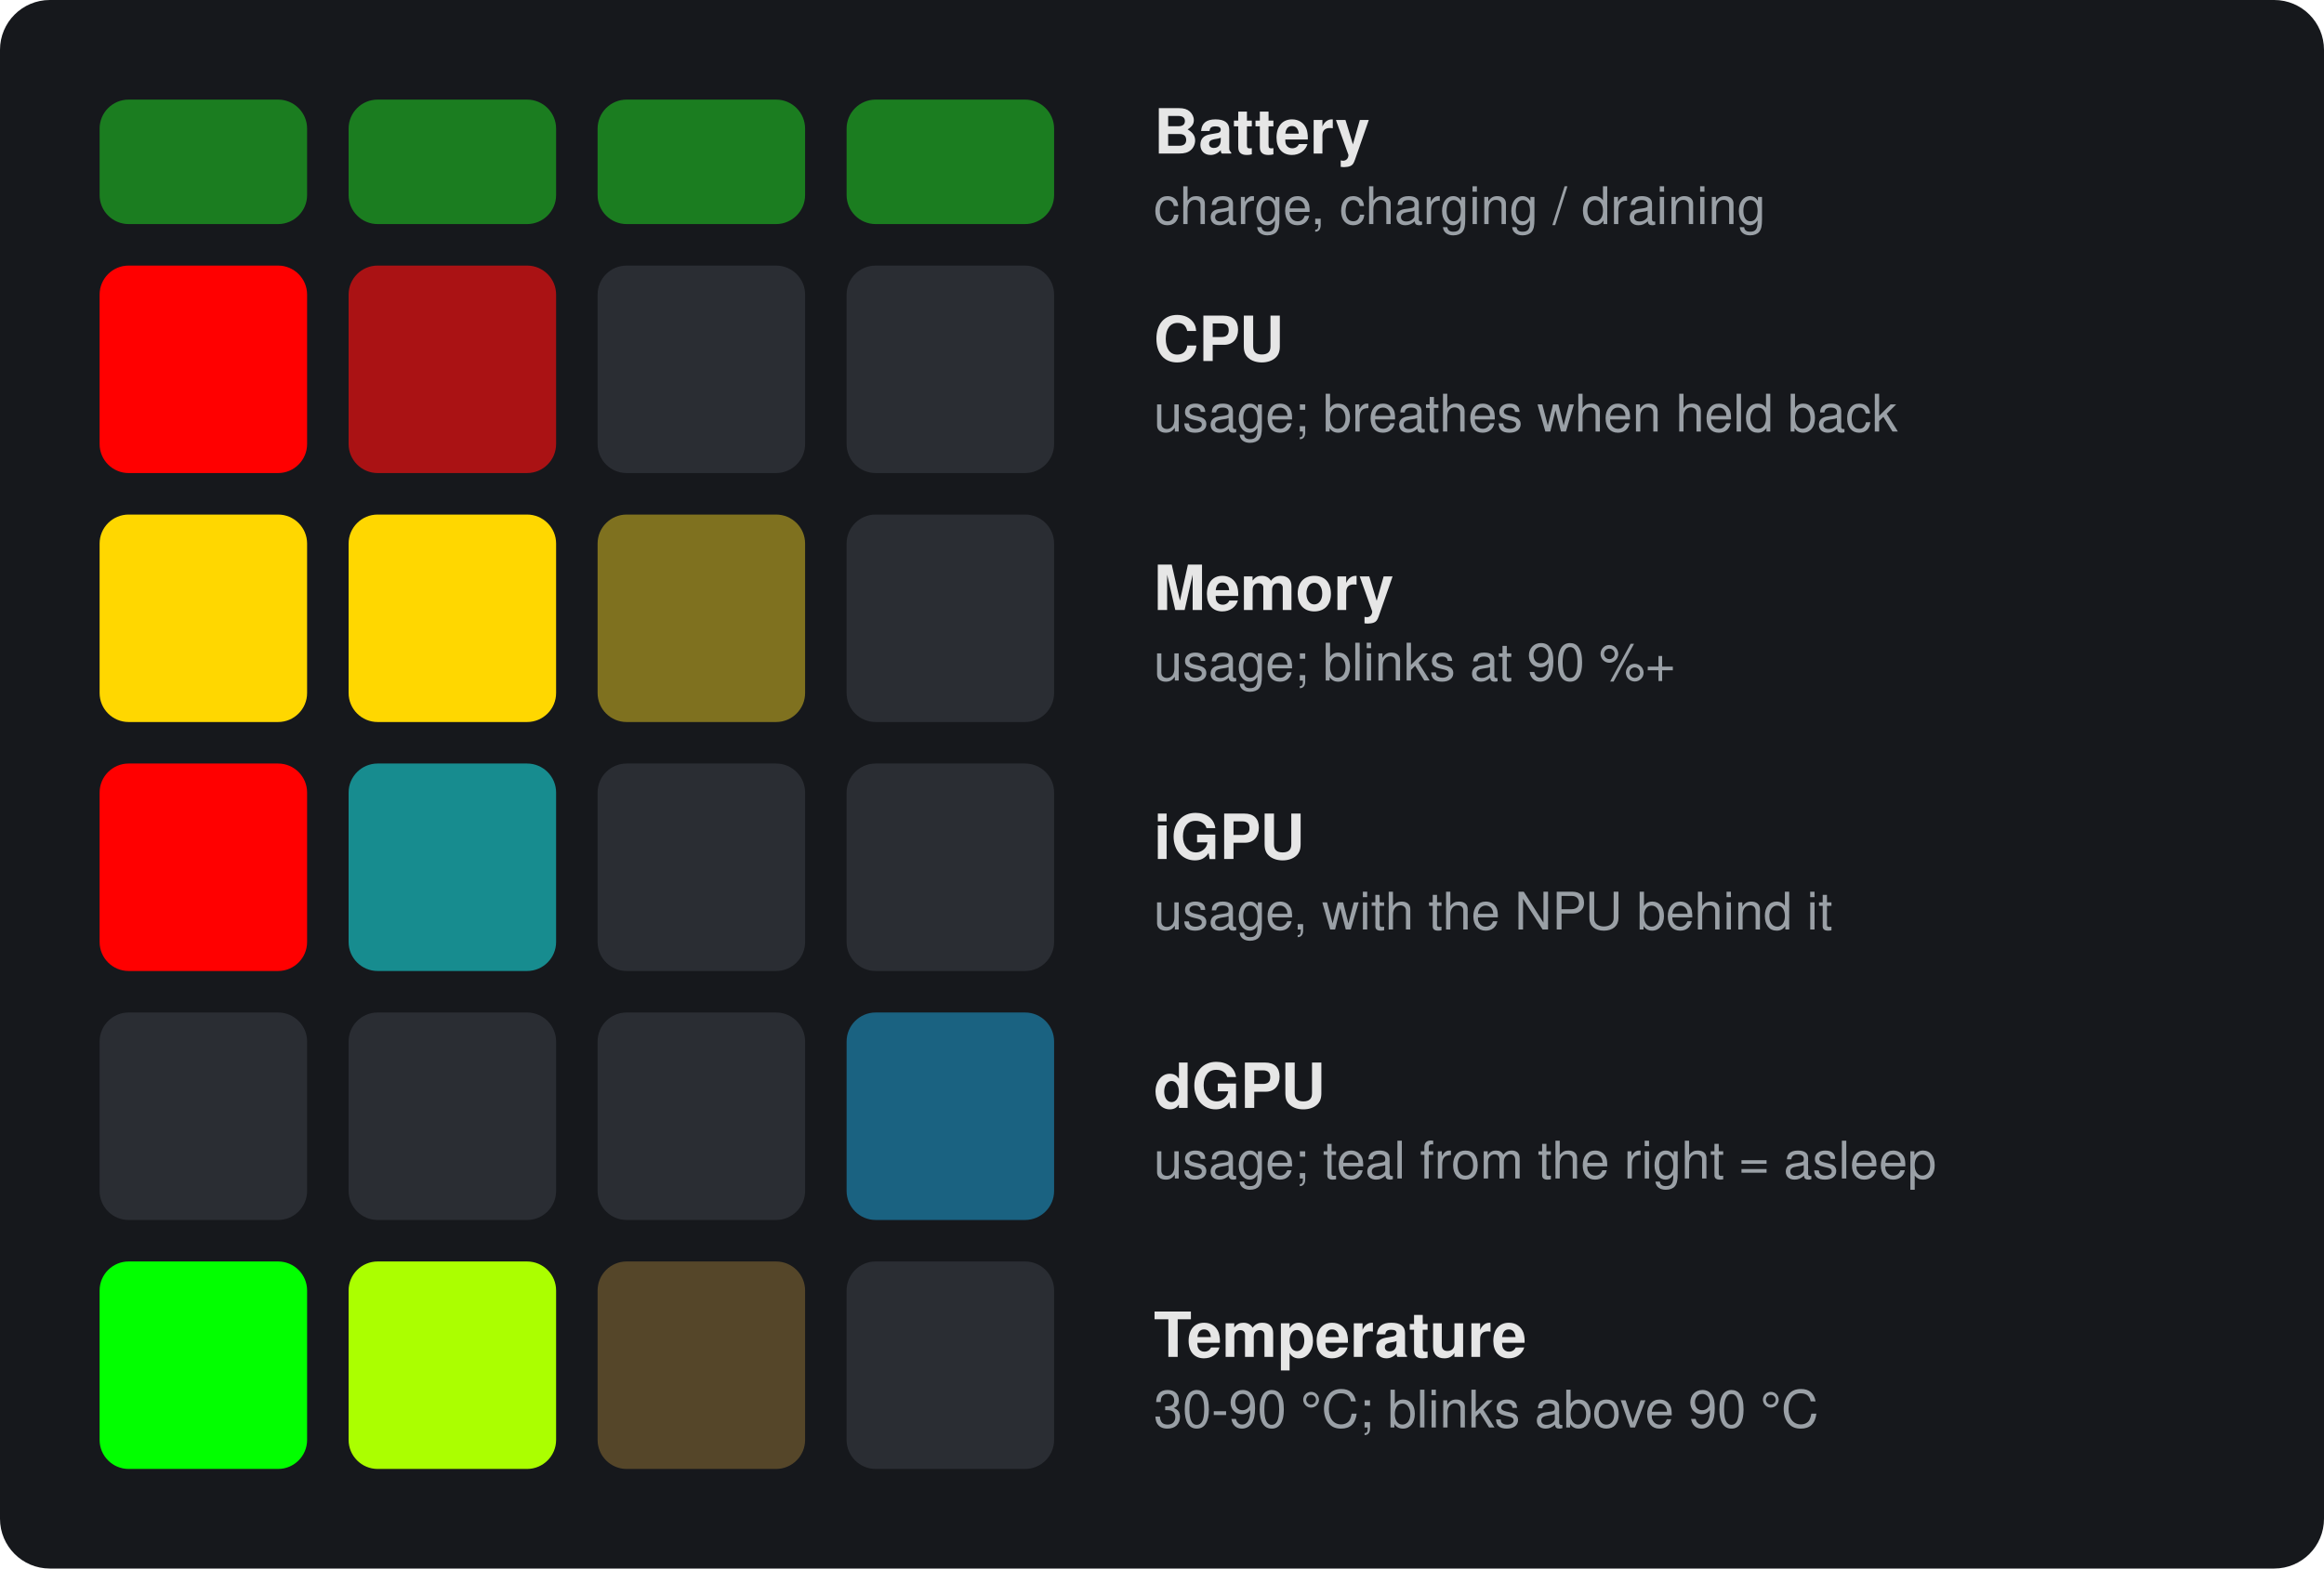
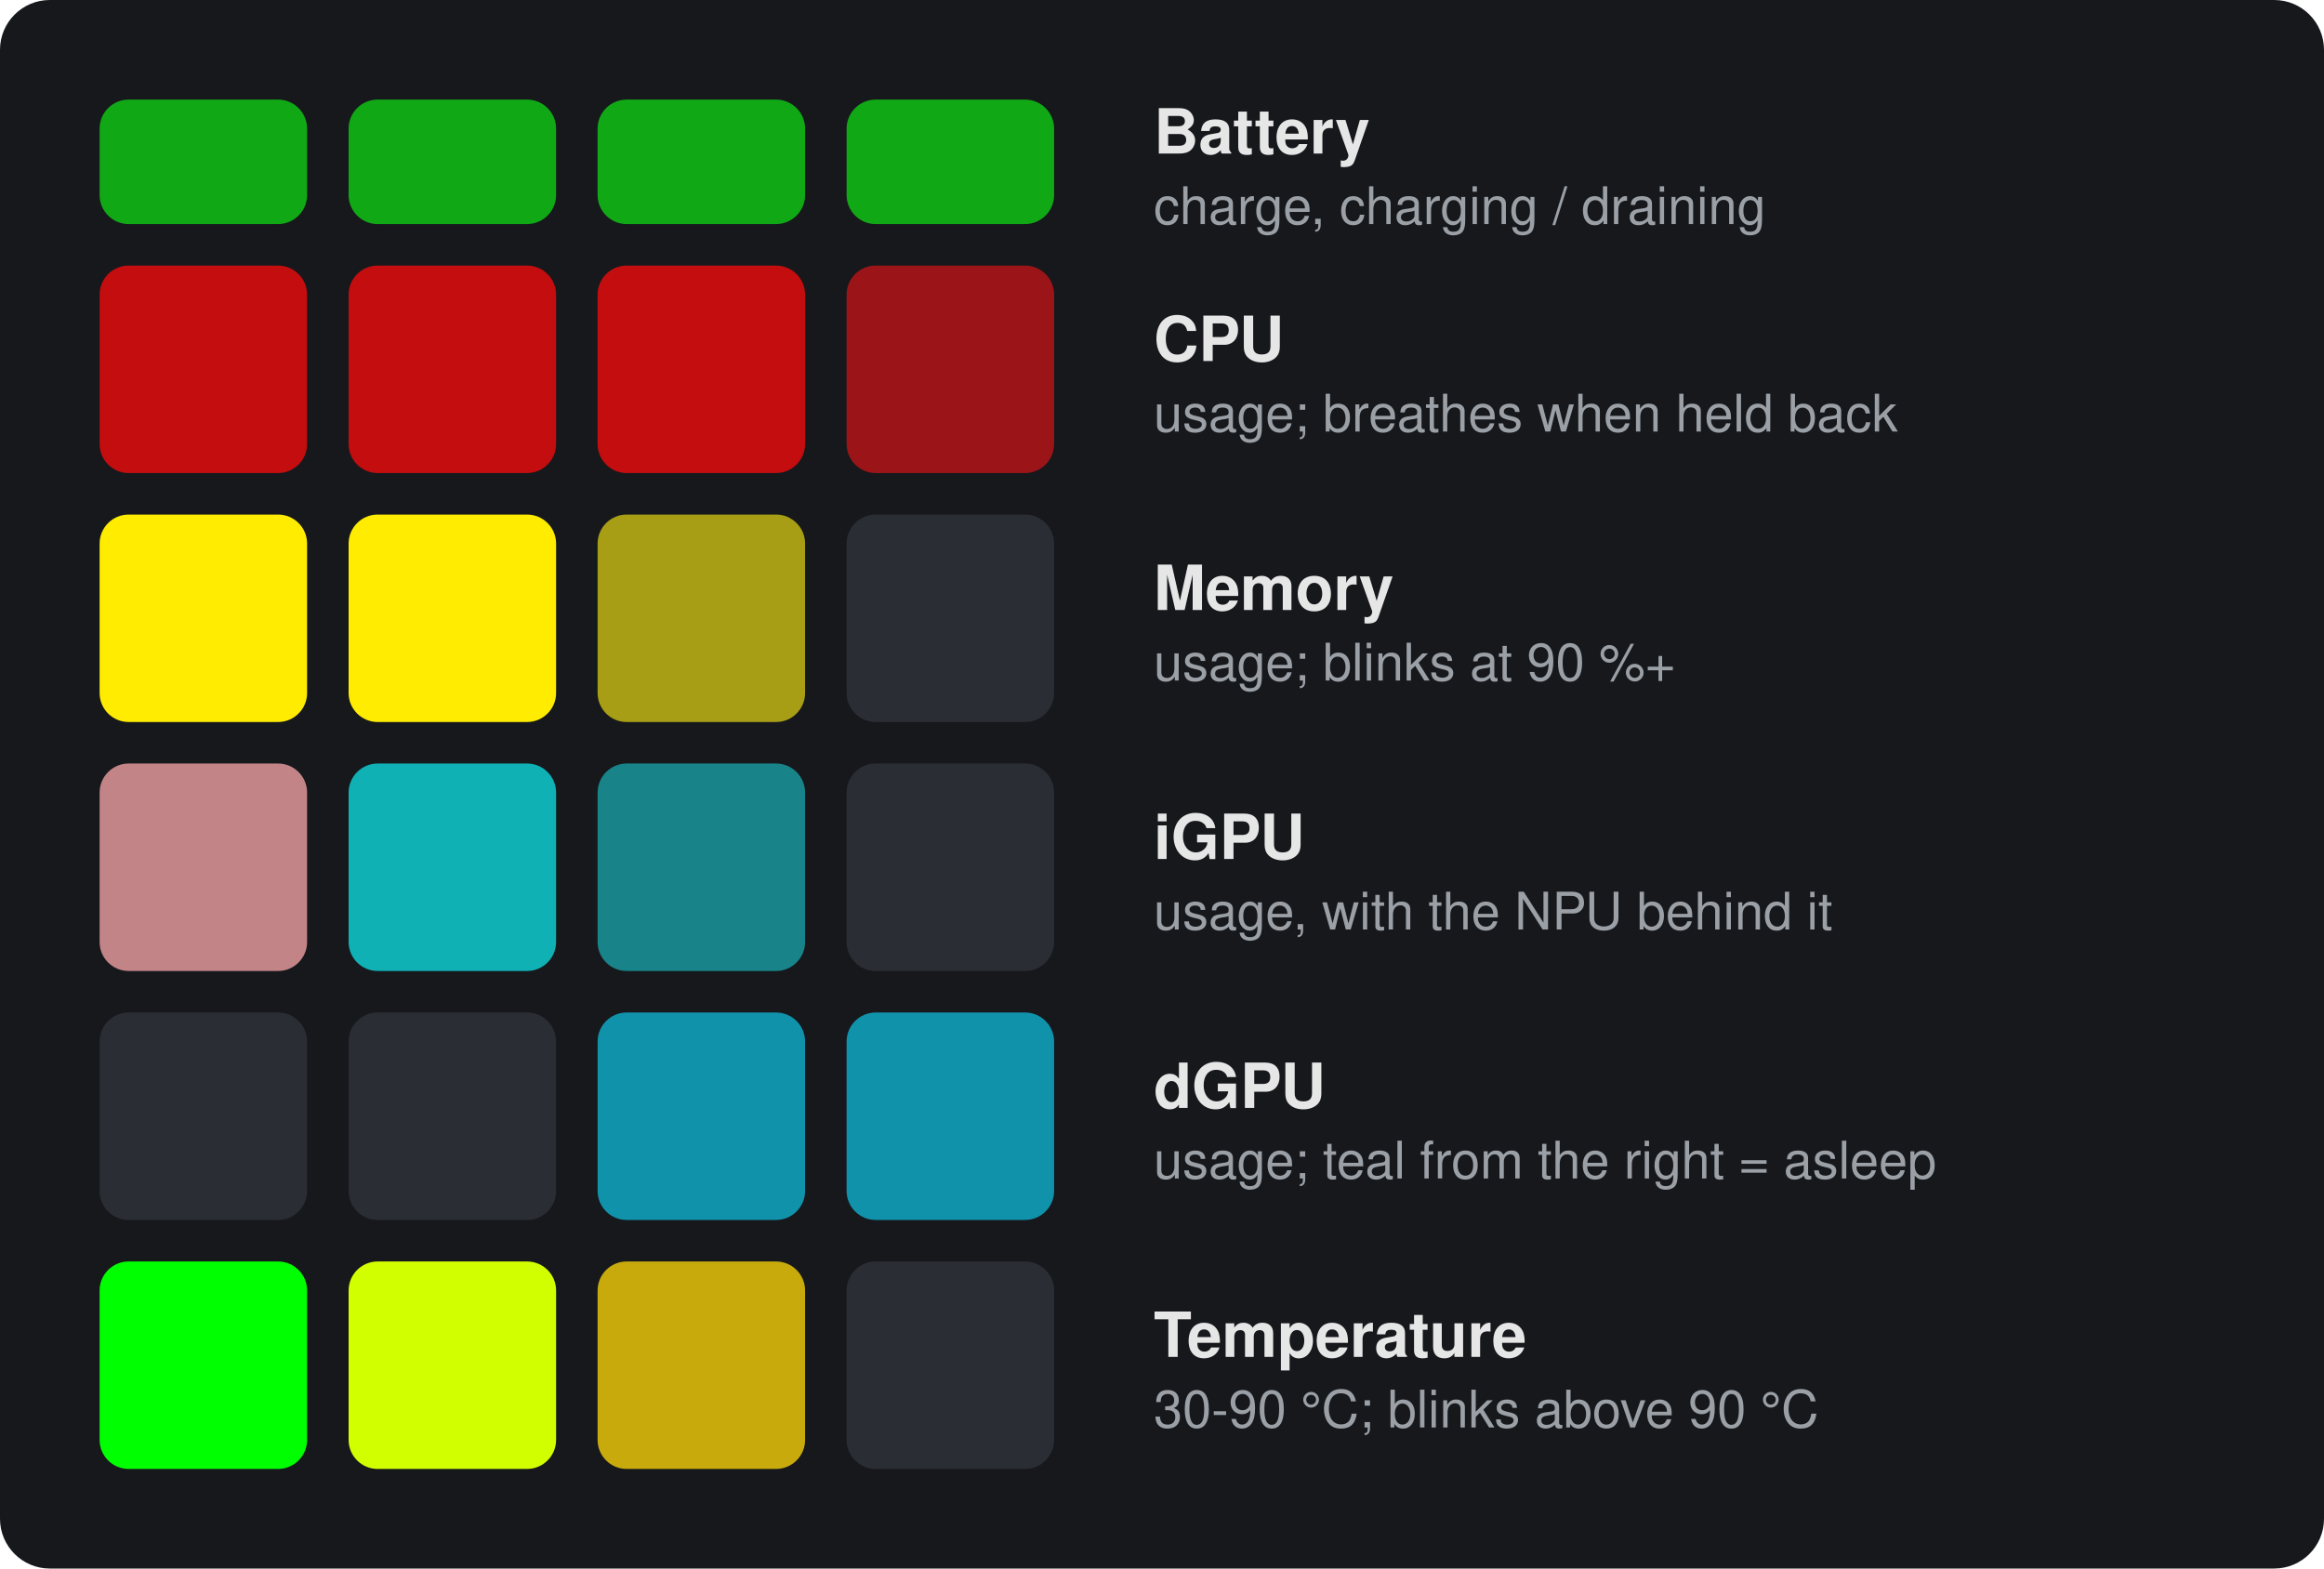
- <svg xmlns="http://www.w3.org/2000/svg" width="560" height="378" viewBox="0 0 560 378" role="img" aria-label="The macropad's six rows">
+ <svg xmlns="http://www.w3.org/2000/svg" width="560" height="378" viewBox="0 0 560 378" role="img" aria-label="The macropad's six rows, live">
  <rect width="560" height="378" rx="12" fill="#16181c" />
-   <rect x="24" y="24" width="50" height="30" rx="7" fill="#1b7d20" />
-   <rect x="84" y="24" width="50" height="30" rx="7" fill="#1b7d20" />
-   <rect x="144" y="24" width="50" height="30" rx="7" fill="#1b7d20" />
-   <rect x="204" y="24" width="50" height="30" rx="7" fill="#1b7d20" />
+   <style>.a{animation:12.288s linear infinite}.s{animation:12.288s step-end infinite}@media (prefers-reduced-motion:reduce){.a,.s{animation:none}}@keyframes a1{0%{fill:#ff0000}32.55%{fill:#ff0000}32.81%{fill:#d10a0b}34.11%{fill:#c00d0f}34.9%{fill:#bb0e10}35.94%{fill:#bf0d0f}39.06%{fill:#ee0404}41.15%{fill:#fe0000}42.97%{fill:#f50202}46.09%{fill:#c60c0e}47.4%{fill:#bb0e10}48.44%{fill:#bf0d0f}51.56%{fill:#ee0404}53.65%{fill:#fe0000}55.47%{fill:#f50202}58.59%{fill:#c60c0e}59.9%{fill:#bb0e10}60.94%{fill:#bf0d0f}64.06%{fill:#ee0404}66.15%{fill:#fe0000}67.97%{fill:#f50202}71.09%{fill:#c60c0e}72.66%{fill:#bb0e10}73.44%{fill:#bf0d0f}74.74%{fill:#d10a0b}75%{fill:#ff0000}99.74%{fill:#ff0000}100%{fill:#ff0000}}@keyframes a2{0%{fill:#8e181b}3.65%{fill:#8e181b}5.99%{fill:#a51316}7.03%{fill:#a51316}9.11%{fill:#b51012}10.16%{fill:#b51012}12.5%{fill:#c60c0e}13.54%{fill:#c60c0e}15.62%{fill:#d2090b}16.67%{fill:#d2090b}22.14%{fill:#ea0405}26.3%{fill:#f40203}28.65%{fill:#ff0000}32.55%{fill:#ff0000}32.81%{fill:#d10a0b}34.11%{fill:#c00d0f}34.9%{fill:#bb0e10}35.94%{fill:#bf0d0f}39.06%{fill:#ee0404}41.15%{fill:#fe0000}42.97%{fill:#f50202}46.09%{fill:#c60c0e}47.4%{fill:#bb0e10}48.44%{fill:#bf0d0f}51.56%{fill:#ee0404}53.65%{fill:#fe0000}55.47%{fill:#f50202}58.59%{fill:#c60c0e}59.9%{fill:#bb0e10}60.94%{fill:#bf0d0f}64.06%{fill:#ee0404}66.15%{fill:#fe0000}67.97%{fill:#f50202}71.09%{fill:#c60c0e}72.66%{fill:#bb0e10}73.44%{fill:#bf0d0f}74.74%{fill:#d10a0b}75%{fill:#ff0000}76.56%{fill:#ff0000}76.82%{fill:#e90505}77.08%{fill:#ca0b0d}77.34%{fill:#a21416}77.6%{fill:#8e181b}99.74%{fill:#8e181b}100%{fill:#8e181b}}@keyframes a3{0%{fill:#2a2d33}28.39%{fill:#2a2d33}28.65%{fill:#3b292f}29.69%{fill:#3b292f}29.95%{fill:#4e252a}30.21%{fill:#4e252a}30.73%{fill:#612126}30.99%{fill:#612126}31.51%{fill:#6e1f23}32.03%{fill:#741d21}32.81%{fill:#731e22}33.07%{fill:#8b191c}33.33%{fill:#9c1518}34.11%{fill:#ba0f10}34.38%{fill:#be0e10}35.16%{fill:#bb0e10}35.94%{fill:#bf0d0f}39.06%{fill:#ee0404}41.15%{fill:#fe0000}42.97%{fill:#f50202}46.09%{fill:#c60c0e}47.4%{fill:#bb0e10}48.44%{fill:#bf0d0f}51.56%{fill:#ee0404}53.65%{fill:#fe0000}55.47%{fill:#f50202}58.59%{fill:#c60c0e}59.9%{fill:#bb0e10}60.94%{fill:#bf0d0f}64.06%{fill:#ee0404}66.15%{fill:#fe0000}67.97%{fill:#f50202}71.09%{fill:#c60c0e}72.66%{fill:#bb0e10}73.44%{fill:#bf0d0f}74.74%{fill:#d10a0b}75%{fill:#ff0000}75.52%{fill:#ff0000}75.78%{fill:#e70506}76.3%{fill:#a31416}76.56%{fill:#592328}76.82%{fill:#2a2d33}99.74%{fill:#2a2d33}100%{fill:#2a2d33}}@keyframes a4{0%{fill:#2a2d33}34.11%{fill:#2a2d33}34.38%{fill:#562428}34.64%{fill:#751d21}35.16%{fill:#951619}36.46%{fill:#9c1518}38.8%{fill:#b80f11}40.36%{fill:#c40c0e}41.67%{fill:#c60c0e}42.71%{fill:#c10d0f}46.61%{fill:#981619}47.66%{fill:#951619}48.96%{fill:#9c1518}52.34%{fill:#c10d0f}54.17%{fill:#c60c0e}55.99%{fill:#bb0e10}59.11%{fill:#981619}60.16%{fill:#951619}61.46%{fill:#9c1518}64.84%{fill:#c10d0f}66.67%{fill:#c60c0e}68.49%{fill:#bb0e10}71.61%{fill:#981619}72.66%{fill:#951619}74.74%{fill:#a51316}75%{fill:#c70c0d}75.26%{fill:#a01417}75.52%{fill:#51252a}75.78%{fill:#2a2d33}99.74%{fill:#2a2d33}100%{fill:#2a2d33}}@keyframes a5{0%{fill:#c30d0e}16.67%{fill:#c30d0e}16.93%{fill:#c30d23}17.19%{fill:#c36467}17.45%{fill:#c38487}60.16%{fill:#c38487}60.42%{fill:#c36265}60.68%{fill:#c30d0e}99.74%{fill:#c30d0e}100%{fill:#c30d0e}}@keyframes a6{0%{fill:#2a2d33}17.19%{fill:#2a2d33}17.45%{fill:#272943}17.71%{fill:#1b747a}18.23%{fill:#12a5a8}18.49%{fill:#0fb1b5}59.11%{fill:#0fb1b5}59.38%{fill:#12a3a7}59.9%{fill:#1c7379}60.16%{fill:#2a2d33}99.74%{fill:#2a2d33}100%{fill:#2a2d33}}@keyframes a7{0%{fill:#2a2d33}18.23%{fill:#2a2d33}18.49%{fill:#24434e}18.75%{fill:#1b777d}19.01%{fill:#188489}58.59%{fill:#188489}58.85%{fill:#1b767b}59.11%{fill:#253d4a}59.38%{fill:#2a2d33}99.74%{fill:#2a2d33}100%{fill:#2a2d33}}@keyframes a8{0%{fill:#afd30b}39.06%{fill:#afd30b}40.36%{fill:#d2ff00}79.43%{fill:#d2ff00}79.69%{fill:#d2fe00}80.73%{fill:#afd30b}99.74%{fill:#afd30b}100%{fill:#afd30b}}@keyframes a9{0%{fill:#2a2d33}40.1%{fill:#2a2d33}40.36%{fill:#595228}40.62%{fill:#7e6f1f}41.15%{fill:#ab9414}41.67%{fill:#c8aa0d}78.12%{fill:#c8aa0d}78.39%{fill:#c2a50f}78.65%{fill:#b39a12}78.91%{fill:#a38c16}79.17%{fill:#8b791c}79.43%{fill:#6e6323}79.69%{fill:#2a2d33}99.74%{fill:#2a2d33}100%{fill:#2a2d33}}</style>
+   <rect x="24" y="24" width="50" height="30" rx="7" fill="#11a815" />
+   <rect x="84" y="24" width="50" height="30" rx="7" fill="#11a815" />
+   <rect x="144" y="24" width="50" height="30" rx="7" fill="#11a815" />
+   <rect x="204" y="24" width="50" height="30" rx="7" fill="#11a815" />
+   <rect class="a" style="animation-name:a1" x="24" y="64" width="50" height="50" rx="7" fill="#c30d0e" />
+   <rect class="a" style="animation-name:a2" x="84" y="64" width="50" height="50" rx="7" fill="#c30d0e" />
+   <rect class="a" style="animation-name:a3" x="144" y="64" width="50" height="50" rx="7" fill="#c30d0e" />
+   <rect class="a" style="animation-name:a4" x="204" y="64" width="50" height="50" rx="7" fill="#9b1518" />
+   <rect x="24" y="124" width="50" height="50" rx="7" fill="#ffec00" />
+   <rect x="84" y="124" width="50" height="50" rx="7" fill="#ffec00" />
+   <rect x="144" y="124" width="50" height="50" rx="7" fill="#a89e15" />
+   <rect x="204" y="124" width="50" height="50" rx="7" fill="#2a2d33" />
+   <rect class="a" style="animation-name:a5" x="24" y="184" width="50" height="50" rx="7" fill="#c38487" />
+   <rect class="a" style="animation-name:a6" x="84" y="184" width="50" height="50" rx="7" fill="#0fb1b5" />
+   <rect class="a" style="animation-name:a7" x="144" y="184" width="50" height="50" rx="7" fill="#188489" />
+   <rect x="204" y="184" width="50" height="50" rx="7" fill="#2a2d33" />
+   <rect x="24" y="244" width="50" height="50" rx="7" fill="#2a2d33" />
+   <rect x="84" y="244" width="50" height="50" rx="7" fill="#2a2d33" />
+   <rect x="144" y="244" width="50" height="50" rx="7" fill="#1192ab" />
+   <rect x="204" y="244" width="50" height="50" rx="7" fill="#1192ab" />
+   <rect x="24" y="304" width="50" height="50" rx="7" fill="#00ff00" />
+   <rect class="a" style="animation-name:a8" x="84" y="304" width="50" height="50" rx="7" fill="#d2ff00" />
+   <rect class="a" style="animation-name:a9" x="144" y="304" width="50" height="50" rx="7" fill="#c8aa0d" />
+   <rect x="204" y="304" width="50" height="50" rx="7" fill="#2a2d33" />
  <text x="278" y="37.0" font-family="Segoe UI, Helvetica, Arial, sans-serif" font-size="15" fill="#e6e6e6" text-anchor="start" font-weight="600">Battery</text>
  <text x="278" y="54.0" font-family="Segoe UI, Helvetica, Arial, sans-serif" font-size="12.5" fill="#9aa0a6" text-anchor="start" font-weight="normal">charge, charging / draining</text>
-   <rect x="24" y="64" width="50" height="50" rx="7" fill="#ff0000" />
-   <rect x="84" y="64" width="50" height="50" rx="7" fill="#aa1214" />
-   <rect x="144" y="64" width="50" height="50" rx="7" fill="#2a2d33" />
-   <rect x="204" y="64" width="50" height="50" rx="7" fill="#2a2d33" />
  <text x="278" y="87.0" font-family="Segoe UI, Helvetica, Arial, sans-serif" font-size="15" fill="#e6e6e6" text-anchor="start" font-weight="600">CPU</text>
  <text x="278" y="104.0" font-family="Segoe UI, Helvetica, Arial, sans-serif" font-size="12.5" fill="#9aa0a6" text-anchor="start" font-weight="normal">usage; breathes when held back</text>
-   <rect x="24" y="124" width="50" height="50" rx="7" fill="#ffd700" />
-   <rect x="84" y="124" width="50" height="50" rx="7" fill="#ffd700" />
-   <rect x="144" y="124" width="50" height="50" rx="7" fill="#7f711f" />
-   <rect x="204" y="124" width="50" height="50" rx="7" fill="#2a2d33" />
  <text x="278" y="147.0" font-family="Segoe UI, Helvetica, Arial, sans-serif" font-size="15" fill="#e6e6e6" text-anchor="start" font-weight="600">Memory</text>
  <text x="278" y="164.0" font-family="Segoe UI, Helvetica, Arial, sans-serif" font-size="12.5" fill="#9aa0a6" text-anchor="start" font-weight="normal">usage; blinks at 90 %+</text>
-   <rect x="24" y="184" width="50" height="50" rx="7" fill="#ff0000" />
-   <rect x="84" y="184" width="50" height="50" rx="7" fill="#178c8f" />
-   <rect x="144" y="184" width="50" height="50" rx="7" fill="#2a2d33" />
-   <rect x="204" y="184" width="50" height="50" rx="7" fill="#2a2d33" />
  <text x="278" y="207.0" font-family="Segoe UI, Helvetica, Arial, sans-serif" font-size="15" fill="#e6e6e6" text-anchor="start" font-weight="600">iGPU</text>
  <text x="278" y="224.0" font-family="Segoe UI, Helvetica, Arial, sans-serif" font-size="12.5" fill="#9aa0a6" text-anchor="start" font-weight="normal">usage, with the NPU behind it</text>
-   <rect x="24" y="244" width="50" height="50" rx="7" fill="#2a2d33" />
-   <rect x="84" y="244" width="50" height="50" rx="7" fill="#2a2d33" />
-   <rect x="144" y="244" width="50" height="50" rx="7" fill="#2a2d33" />
-   <rect x="204" y="244" width="50" height="50" rx="7" fill="#1a6281" />
  <text x="278" y="267.0" font-family="Segoe UI, Helvetica, Arial, sans-serif" font-size="15" fill="#e6e6e6" text-anchor="start" font-weight="600">dGPU</text>
  <text x="278" y="284.0" font-family="Segoe UI, Helvetica, Arial, sans-serif" font-size="12.5" fill="#9aa0a6" text-anchor="start" font-weight="normal">usage; teal from the right = asleep</text>
-   <rect x="24" y="304" width="50" height="50" rx="7" fill="#02ff00" />
-   <rect x="84" y="304" width="50" height="50" rx="7" fill="#abff00" />
-   <rect x="144" y="304" width="50" height="50" rx="7" fill="#554629" />
-   <rect x="204" y="304" width="50" height="50" rx="7" fill="#2a2d33" />
  <text x="278" y="327.0" font-family="Segoe UI, Helvetica, Arial, sans-serif" font-size="15" fill="#e6e6e6" text-anchor="start" font-weight="600">Temperature</text>
  <text x="278" y="344.0" font-family="Segoe UI, Helvetica, Arial, sans-serif" font-size="12.5" fill="#9aa0a6" text-anchor="start" font-weight="normal">30-90 °C; blinks above 90 °C</text>
</svg>
